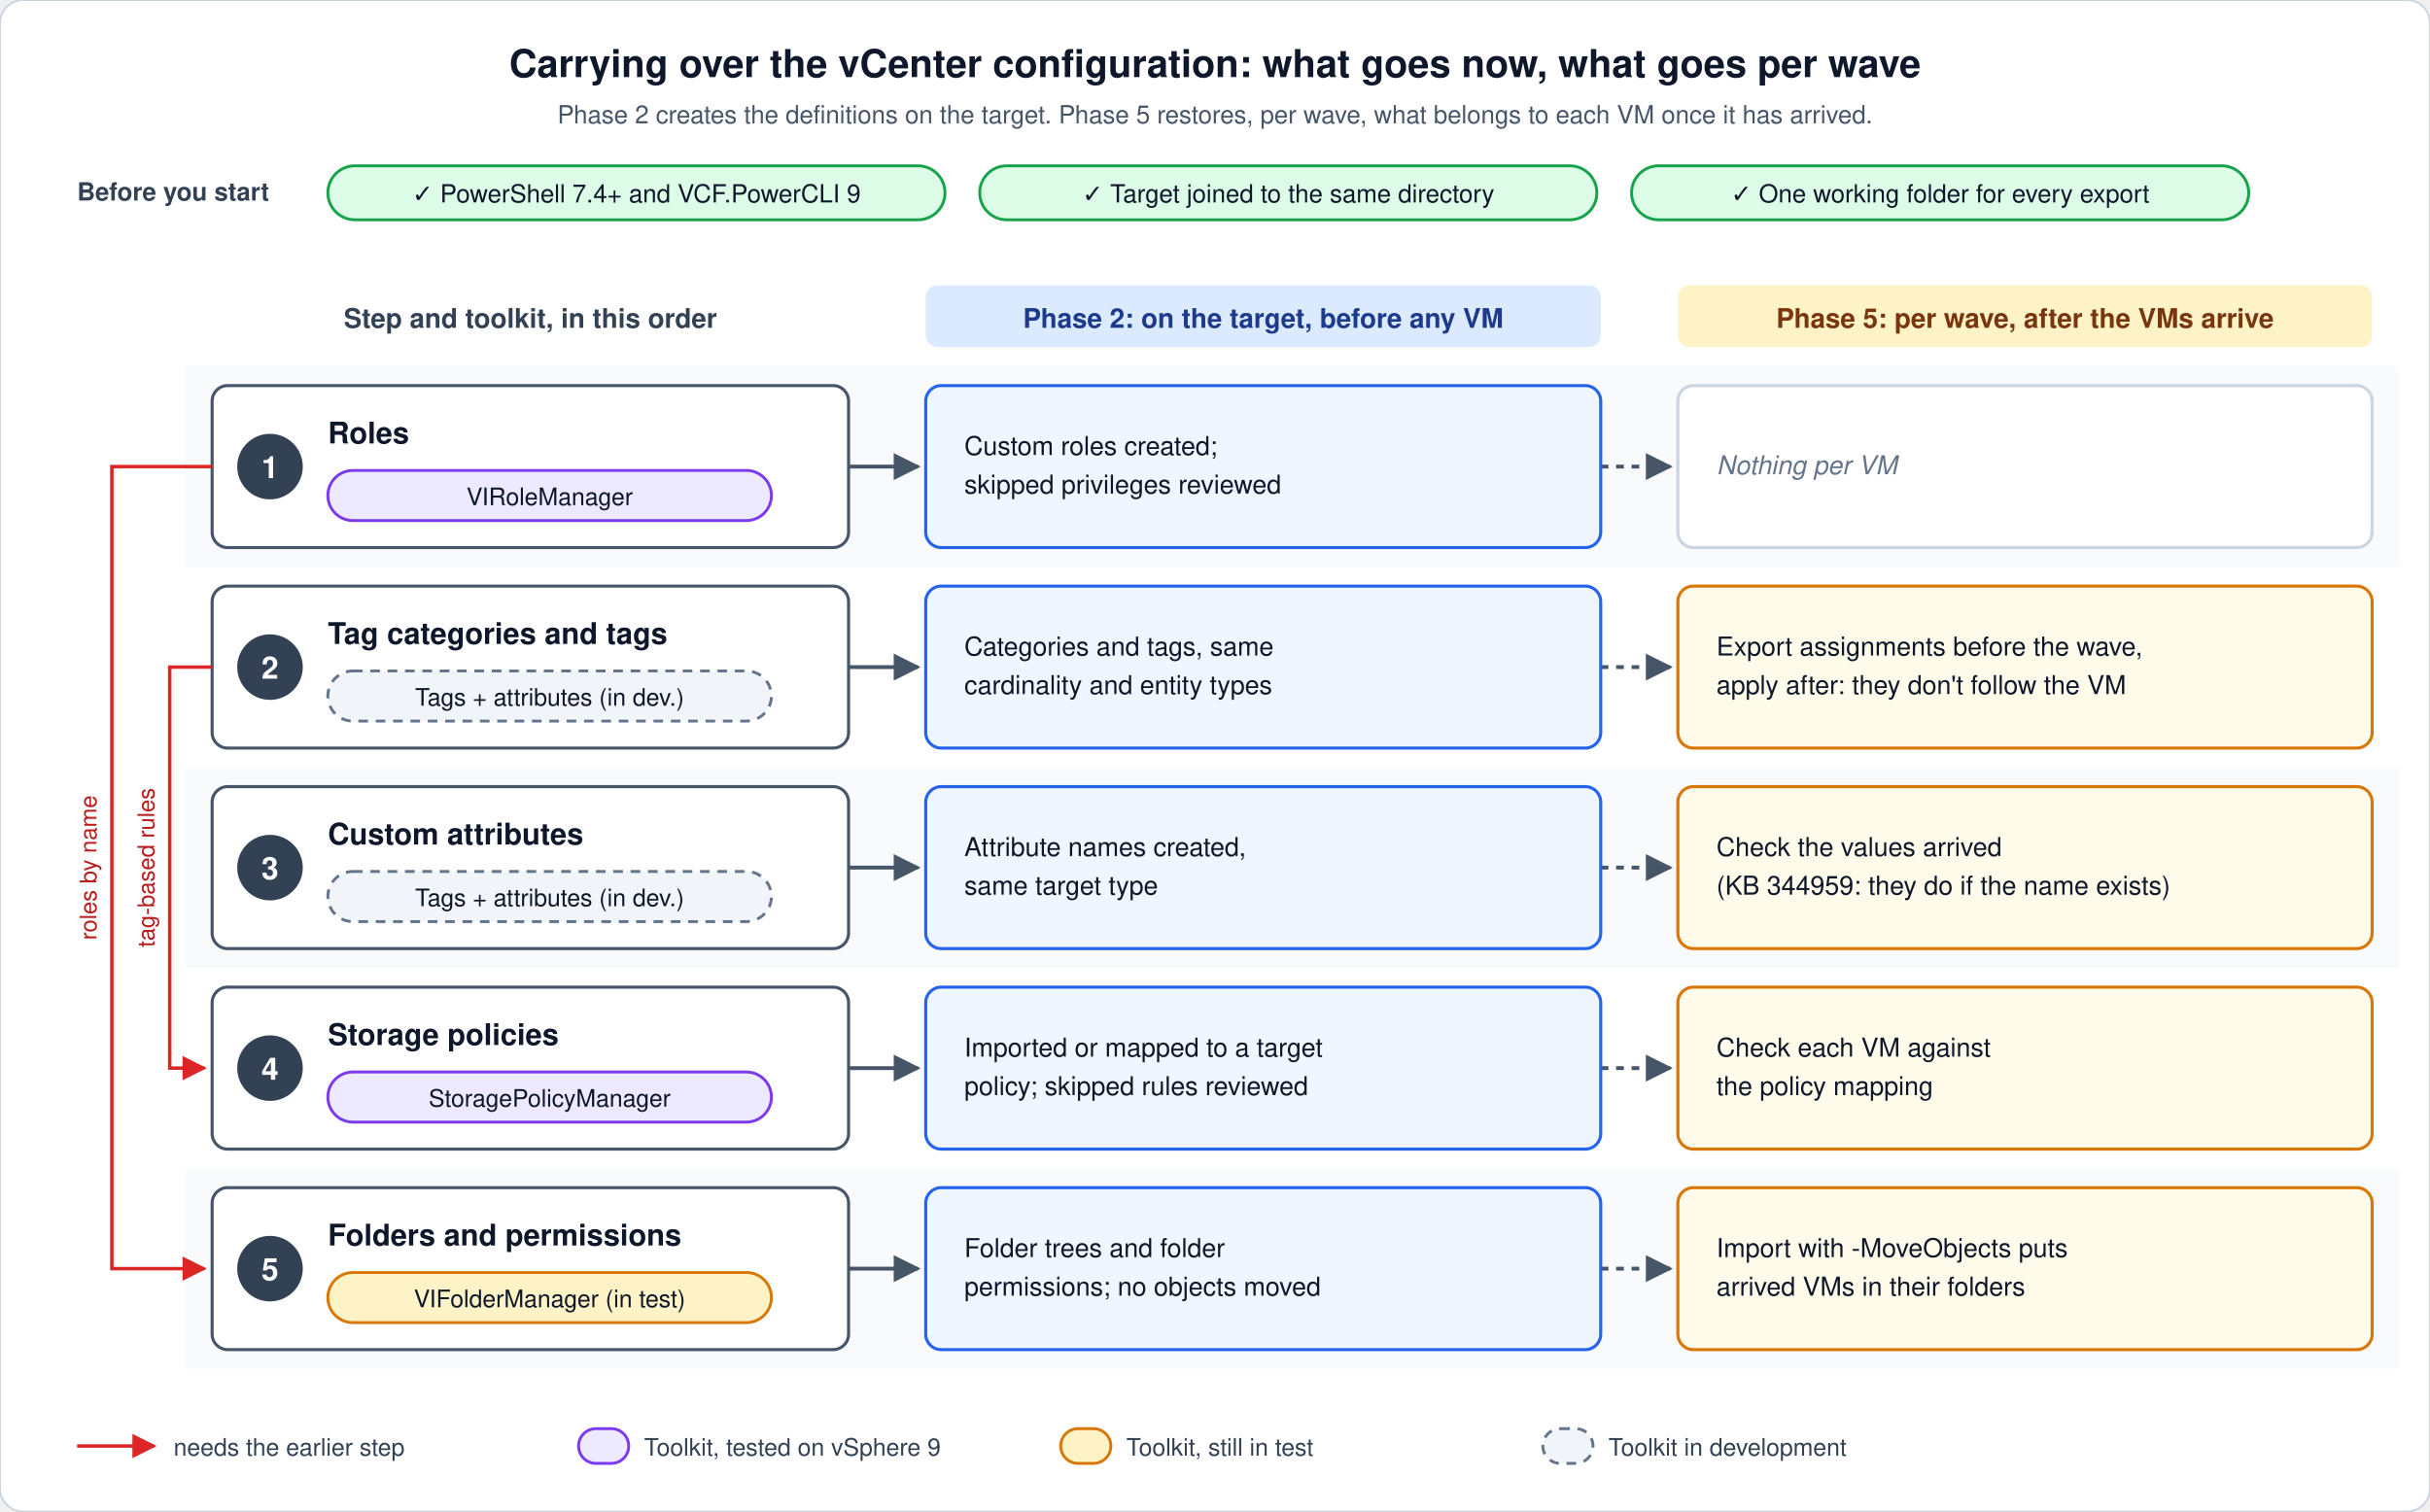
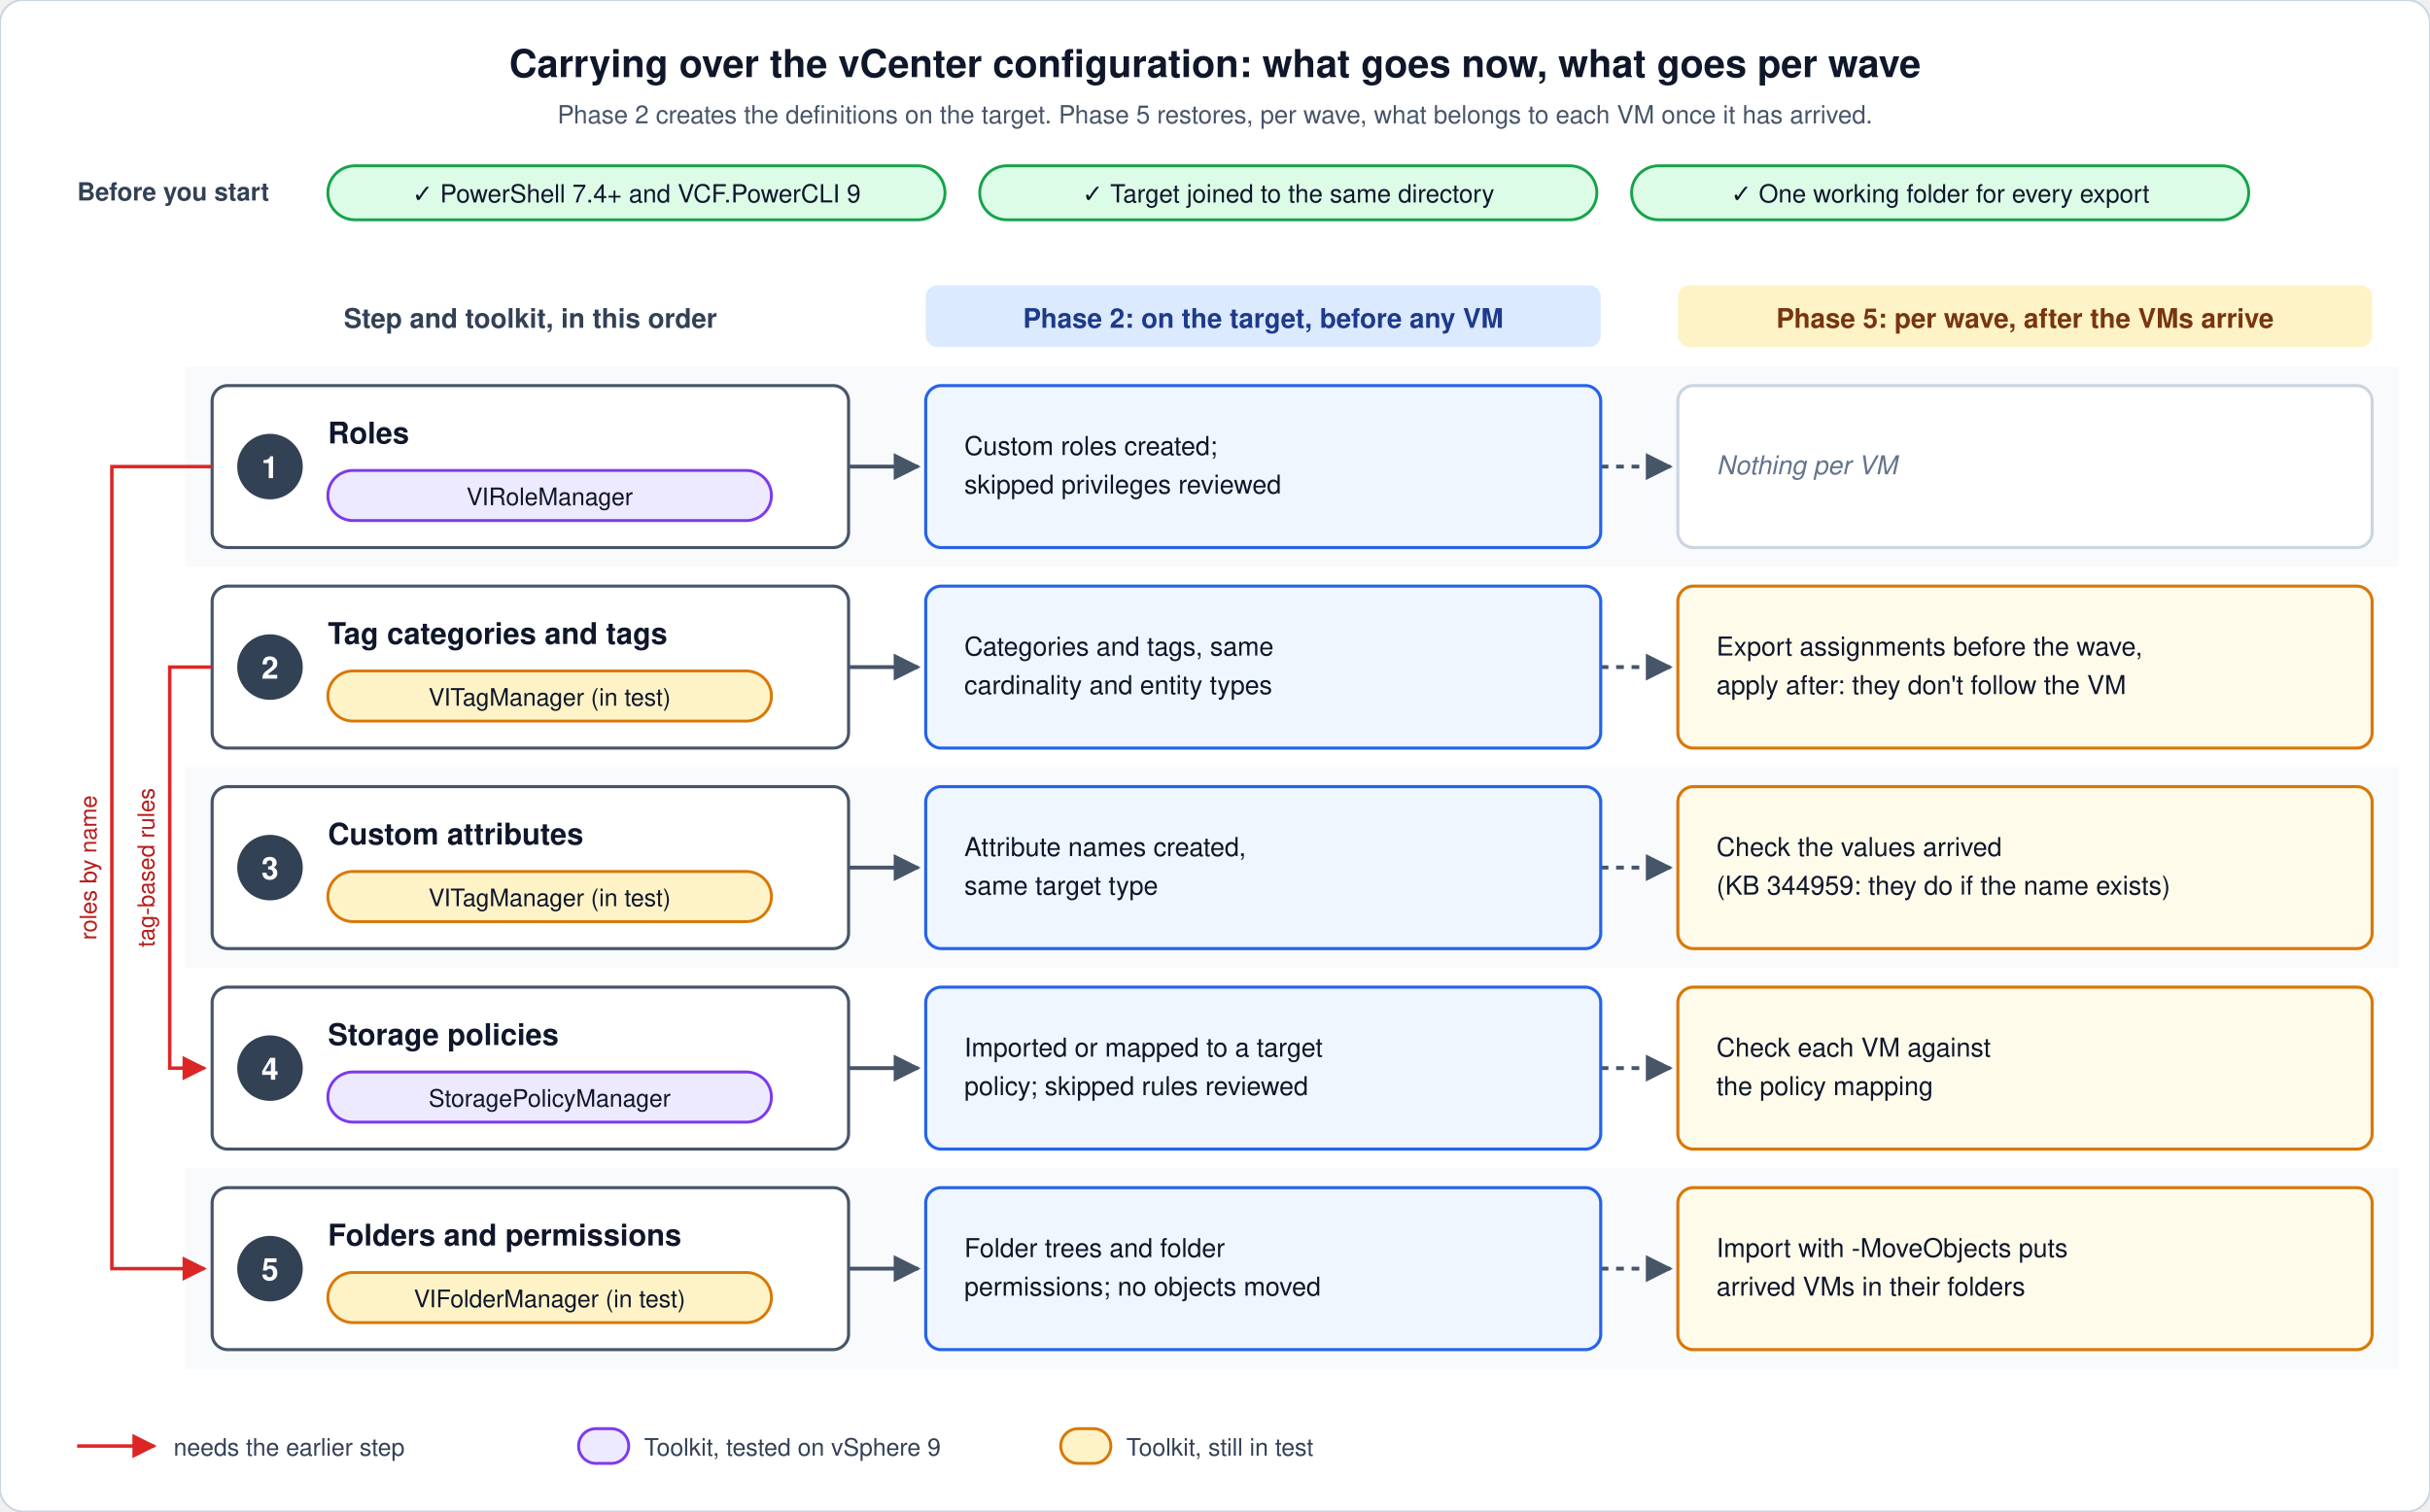
<svg xmlns="http://www.w3.org/2000/svg" viewBox="0 0 1260 784" role="img" aria-labelledby="t d" font-family="Segoe UI, Helvetica, Arial, sans-serif">
  <defs>
    <marker id="m" viewBox="0 0 10 10" refX="9" refY="5" markerWidth="7" markerHeight="7" orient="auto">
      <path d="M0 0L10 5L0 10z" fill="#475569" />
    </marker>
    <marker id="r" viewBox="0 0 10 10" refX="9" refY="5" markerWidth="7" markerHeight="7" orient="auto">
      <path d="M0 0L10 5L0 10z" fill="#dc2626" />
    </marker>
  </defs>
  <rect width="1260" height="784" rx="12" fill="#ffffff" stroke="#cbd5e1" />
  <text x="630.0" y="40" font-size="20" font-weight="700" fill="#0f172a" text-anchor="middle">Carrying over the vCenter configuration: what goes now, what goes per wave</text>
  <text x="630.0" y="64" font-size="13" fill="#475569" text-anchor="middle">Phase 2 creates the definitions on the target. Phase 5 restores, per wave, what belongs to each VM once it has arrived.</text>
  <text x="40" y="104" font-size="13" font-weight="700" fill="#334155">Before you start</text>
  <rect x="170" y="86" width="320" height="28" rx="14" fill="#dcfce7" stroke="#16a34a" stroke-width="1.5" />
  <text x="330.0" y="105" font-size="13" fill="#0f172a" text-anchor="middle">✓ PowerShell 7.4+ and VCF.PowerCLI 9</text>
  <rect x="508" y="86" width="320" height="28" rx="14" fill="#dcfce7" stroke="#16a34a" stroke-width="1.5" />
  <text x="668.0" y="105" font-size="13" fill="#0f172a" text-anchor="middle">✓ Target joined to the same directory</text>
  <rect x="846" y="86" width="320" height="28" rx="14" fill="#dcfce7" stroke="#16a34a" stroke-width="1.5" />
  <text x="1006.0" y="105" font-size="13" fill="#0f172a" text-anchor="middle">✓ One working folder for every export</text>
  <text x="275.0" y="170" font-size="14" font-weight="700" fill="#334155" text-anchor="middle">Step and toolkit, in this order</text>
  <rect x="480" y="148" width="350" height="32" rx="6" fill="#dbeafe" />
  <text x="655.0" y="170" font-size="14" font-weight="700" fill="#1e3a8a" text-anchor="middle">Phase 2: on the target, before any VM</text>
  <rect x="870" y="148" width="360" height="32" rx="6" fill="#fef3c7" />
  <text x="1050.0" y="170" font-size="14" font-weight="700" fill="#78350f" text-anchor="middle">Phase 5: per wave, after the VMs arrive</text>
  <rect x="96" y="190" width="1148" height="104" fill="#f8fafc" />
  <rect x="110" y="200" width="330" height="84" rx="8" fill="#ffffff" stroke="#475569" stroke-width="1.6" />
  <circle cx="140" cy="242.0" r="17" fill="#334155" />
  <text x="140" y="248.0" font-size="16" font-weight="700" fill="#ffffff" text-anchor="middle">1</text>
  <text x="170" y="230" font-size="15.5" font-weight="700" fill="#0f172a">Roles</text>
  <rect x="170" y="244" width="230" height="26" rx="13" fill="#ede9fe" stroke="#7c3aed" stroke-width="1.5" />
  <text x="285" y="262" font-size="12.5" fill="#0f172a" text-anchor="middle">VIRoleManager</text>
  <path d="M440 242.0 H476" fill="none" stroke="#475569" stroke-width="2" marker-end="url(#m)" />
  <path d="M830 242.0 H866" fill="none" stroke="#475569" stroke-width="2" stroke-dasharray="4 4" marker-end="url(#m)" />
  <rect x="480" y="200" width="350" height="84" rx="8" fill="#eff6ff" stroke="#2563eb" stroke-width="1.6" />
  <text x="500" y="236" font-size="13.5" fill="#0f172a">Custom roles created;</text>
  <text x="500" y="256" font-size="13.5" fill="#0f172a">skipped privileges reviewed</text>
  <rect x="870" y="200" width="360" height="84" rx="8" fill="#ffffff" stroke="#cbd5e1" stroke-width="1.6" />
  <text x="890" y="246" font-size="13.5" font-style="italic" fill="#64748b">Nothing per VM</text>
  <rect x="110" y="304" width="330" height="84" rx="8" fill="#ffffff" stroke="#475569" stroke-width="1.6" />
  <circle cx="140" cy="346.0" r="17" fill="#334155" />
  <text x="140" y="352.0" font-size="16" font-weight="700" fill="#ffffff" text-anchor="middle">2</text>
  <text x="170" y="334" font-size="15.5" font-weight="700" fill="#0f172a">Tag categories and tags</text>
-   <rect x="170" y="348" width="230" height="26" rx="13" fill="#f1f5f9" stroke="#64748b" stroke-width="1.5" stroke-dasharray="5 4" />
-   <text x="285" y="366" font-size="12.5" fill="#0f172a" text-anchor="middle">Tags + attributes (in dev.)</text>
+   <rect x="170" y="348" width="230" height="26" rx="13" fill="#fef3c7" stroke="#d97706" stroke-width="1.5" />
+   <text x="285" y="366" font-size="12.5" fill="#0f172a" text-anchor="middle">VITagManager (in test)</text>
  <path d="M440 346.0 H476" fill="none" stroke="#475569" stroke-width="2" marker-end="url(#m)" />
  <path d="M830 346.0 H866" fill="none" stroke="#475569" stroke-width="2" stroke-dasharray="4 4" marker-end="url(#m)" />
  <rect x="480" y="304" width="350" height="84" rx="8" fill="#eff6ff" stroke="#2563eb" stroke-width="1.6" />
  <text x="500" y="340" font-size="13.5" fill="#0f172a">Categories and tags, same</text>
  <text x="500" y="360" font-size="13.5" fill="#0f172a">cardinality and entity types</text>
  <rect x="870" y="304" width="360" height="84" rx="8" fill="#fffbeb" stroke="#d97706" stroke-width="1.6" />
  <text x="890" y="340" font-size="13.5" fill="#0f172a">Export assignments before the wave,</text>
  <text x="890" y="360" font-size="13.5" fill="#0f172a">apply after: they don't follow the VM</text>
  <rect x="96" y="398" width="1148" height="104" fill="#f8fafc" />
  <rect x="110" y="408" width="330" height="84" rx="8" fill="#ffffff" stroke="#475569" stroke-width="1.6" />
  <circle cx="140" cy="450.0" r="17" fill="#334155" />
  <text x="140" y="456.0" font-size="16" font-weight="700" fill="#ffffff" text-anchor="middle">3</text>
  <text x="170" y="438" font-size="15.5" font-weight="700" fill="#0f172a">Custom attributes</text>
-   <rect x="170" y="452" width="230" height="26" rx="13" fill="#f1f5f9" stroke="#64748b" stroke-width="1.5" stroke-dasharray="5 4" />
-   <text x="285" y="470" font-size="12.5" fill="#0f172a" text-anchor="middle">Tags + attributes (in dev.)</text>
+   <rect x="170" y="452" width="230" height="26" rx="13" fill="#fef3c7" stroke="#d97706" stroke-width="1.5" />
+   <text x="285" y="470" font-size="12.5" fill="#0f172a" text-anchor="middle">VITagManager (in test)</text>
  <path d="M440 450.0 H476" fill="none" stroke="#475569" stroke-width="2" marker-end="url(#m)" />
  <path d="M830 450.0 H866" fill="none" stroke="#475569" stroke-width="2" stroke-dasharray="4 4" marker-end="url(#m)" />
  <rect x="480" y="408" width="350" height="84" rx="8" fill="#eff6ff" stroke="#2563eb" stroke-width="1.6" />
  <text x="500" y="444" font-size="13.5" fill="#0f172a">Attribute names created,</text>
  <text x="500" y="464" font-size="13.5" fill="#0f172a">same target type</text>
  <rect x="870" y="408" width="360" height="84" rx="8" fill="#fffbeb" stroke="#d97706" stroke-width="1.6" />
  <text x="890" y="444" font-size="13.5" fill="#0f172a">Check the values arrived</text>
  <text x="890" y="464" font-size="13.5" fill="#0f172a">(KB 344959: they do if the name exists)</text>
  <rect x="110" y="512" width="330" height="84" rx="8" fill="#ffffff" stroke="#475569" stroke-width="1.6" />
  <circle cx="140" cy="554.0" r="17" fill="#334155" />
  <text x="140" y="560.0" font-size="16" font-weight="700" fill="#ffffff" text-anchor="middle">4</text>
  <text x="170" y="542" font-size="15.5" font-weight="700" fill="#0f172a">Storage policies</text>
  <rect x="170" y="556" width="230" height="26" rx="13" fill="#ede9fe" stroke="#7c3aed" stroke-width="1.5" />
  <text x="285" y="574" font-size="12.5" fill="#0f172a" text-anchor="middle">StoragePolicyManager</text>
  <path d="M440 554.0 H476" fill="none" stroke="#475569" stroke-width="2" marker-end="url(#m)" />
  <path d="M830 554.0 H866" fill="none" stroke="#475569" stroke-width="2" stroke-dasharray="4 4" marker-end="url(#m)" />
  <rect x="480" y="512" width="350" height="84" rx="8" fill="#eff6ff" stroke="#2563eb" stroke-width="1.6" />
  <text x="500" y="548" font-size="13.5" fill="#0f172a">Imported or mapped to a target</text>
  <text x="500" y="568" font-size="13.5" fill="#0f172a">policy; skipped rules reviewed</text>
  <rect x="870" y="512" width="360" height="84" rx="8" fill="#fffbeb" stroke="#d97706" stroke-width="1.6" />
  <text x="890" y="548" font-size="13.5" fill="#0f172a">Check each VM against</text>
  <text x="890" y="568" font-size="13.5" fill="#0f172a">the policy mapping</text>
  <rect x="96" y="606" width="1148" height="104" fill="#f8fafc" />
  <rect x="110" y="616" width="330" height="84" rx="8" fill="#ffffff" stroke="#475569" stroke-width="1.6" />
  <circle cx="140" cy="658.0" r="17" fill="#334155" />
  <text x="140" y="664.0" font-size="16" font-weight="700" fill="#ffffff" text-anchor="middle">5</text>
  <text x="170" y="646" font-size="15.5" font-weight="700" fill="#0f172a">Folders and permissions</text>
  <rect x="170" y="660" width="230" height="26" rx="13" fill="#fef3c7" stroke="#d97706" stroke-width="1.5" />
  <text x="285" y="678" font-size="12.5" fill="#0f172a" text-anchor="middle">VIFolderManager (in test)</text>
  <path d="M440 658.0 H476" fill="none" stroke="#475569" stroke-width="2" marker-end="url(#m)" />
  <path d="M830 658.0 H866" fill="none" stroke="#475569" stroke-width="2" stroke-dasharray="4 4" marker-end="url(#m)" />
  <rect x="480" y="616" width="350" height="84" rx="8" fill="#eff6ff" stroke="#2563eb" stroke-width="1.6" />
  <text x="500" y="652" font-size="13.5" fill="#0f172a">Folder trees and folder</text>
  <text x="500" y="672" font-size="13.5" fill="#0f172a">permissions; no objects moved</text>
  <rect x="870" y="616" width="360" height="84" rx="8" fill="#fffbeb" stroke="#d97706" stroke-width="1.6" />
  <text x="890" y="652" font-size="13.5" fill="#0f172a">Import with -MoveObjects puts</text>
  <text x="890" y="672" font-size="13.5" fill="#0f172a">arrived VMs in their folders</text>
  <path d="M110 242.0 H58 V658.0 H106" fill="none" stroke="#dc2626" stroke-width="1.8" marker-end="url(#r)" />
  <text x="50" y="450.0" font-size="12" fill="#b91c1c" text-anchor="middle" transform="rotate(-90 50 450.0)">roles by name</text>
  <path d="M110 346.0 H88 V554.0 H106" fill="none" stroke="#dc2626" stroke-width="1.8" marker-end="url(#r)" />
  <text x="80" y="450.0" font-size="12" fill="#b91c1c" text-anchor="middle" transform="rotate(-90 80 450.0)">tag-based rules</text>
  <path d="M40 750 H80" stroke="#dc2626" stroke-width="1.8" marker-end="url(#r)" />
  <text x="90" y="755" font-size="12.5" fill="#334155">needs the earlier step</text>
  <rect x="300" y="741" width="26" height="18" rx="9" fill="#ede9fe" stroke="#7c3aed" stroke-width="1.5" />
  <text x="334" y="755" font-size="12.5" fill="#334155">Toolkit, tested on vSphere 9</text>
  <rect x="550" y="741" width="26" height="18" rx="9" fill="#fef3c7" stroke="#d97706" stroke-width="1.5" />
  <text x="584" y="755" font-size="12.5" fill="#334155">Toolkit, still in test</text>
-   <rect x="800" y="741" width="26" height="18" rx="9" fill="#f1f5f9" stroke="#64748b" stroke-width="1.5" stroke-dasharray="5 4" />
-   <text x="834" y="755" font-size="12.5" fill="#334155">Toolkit in development</text>
</svg>
